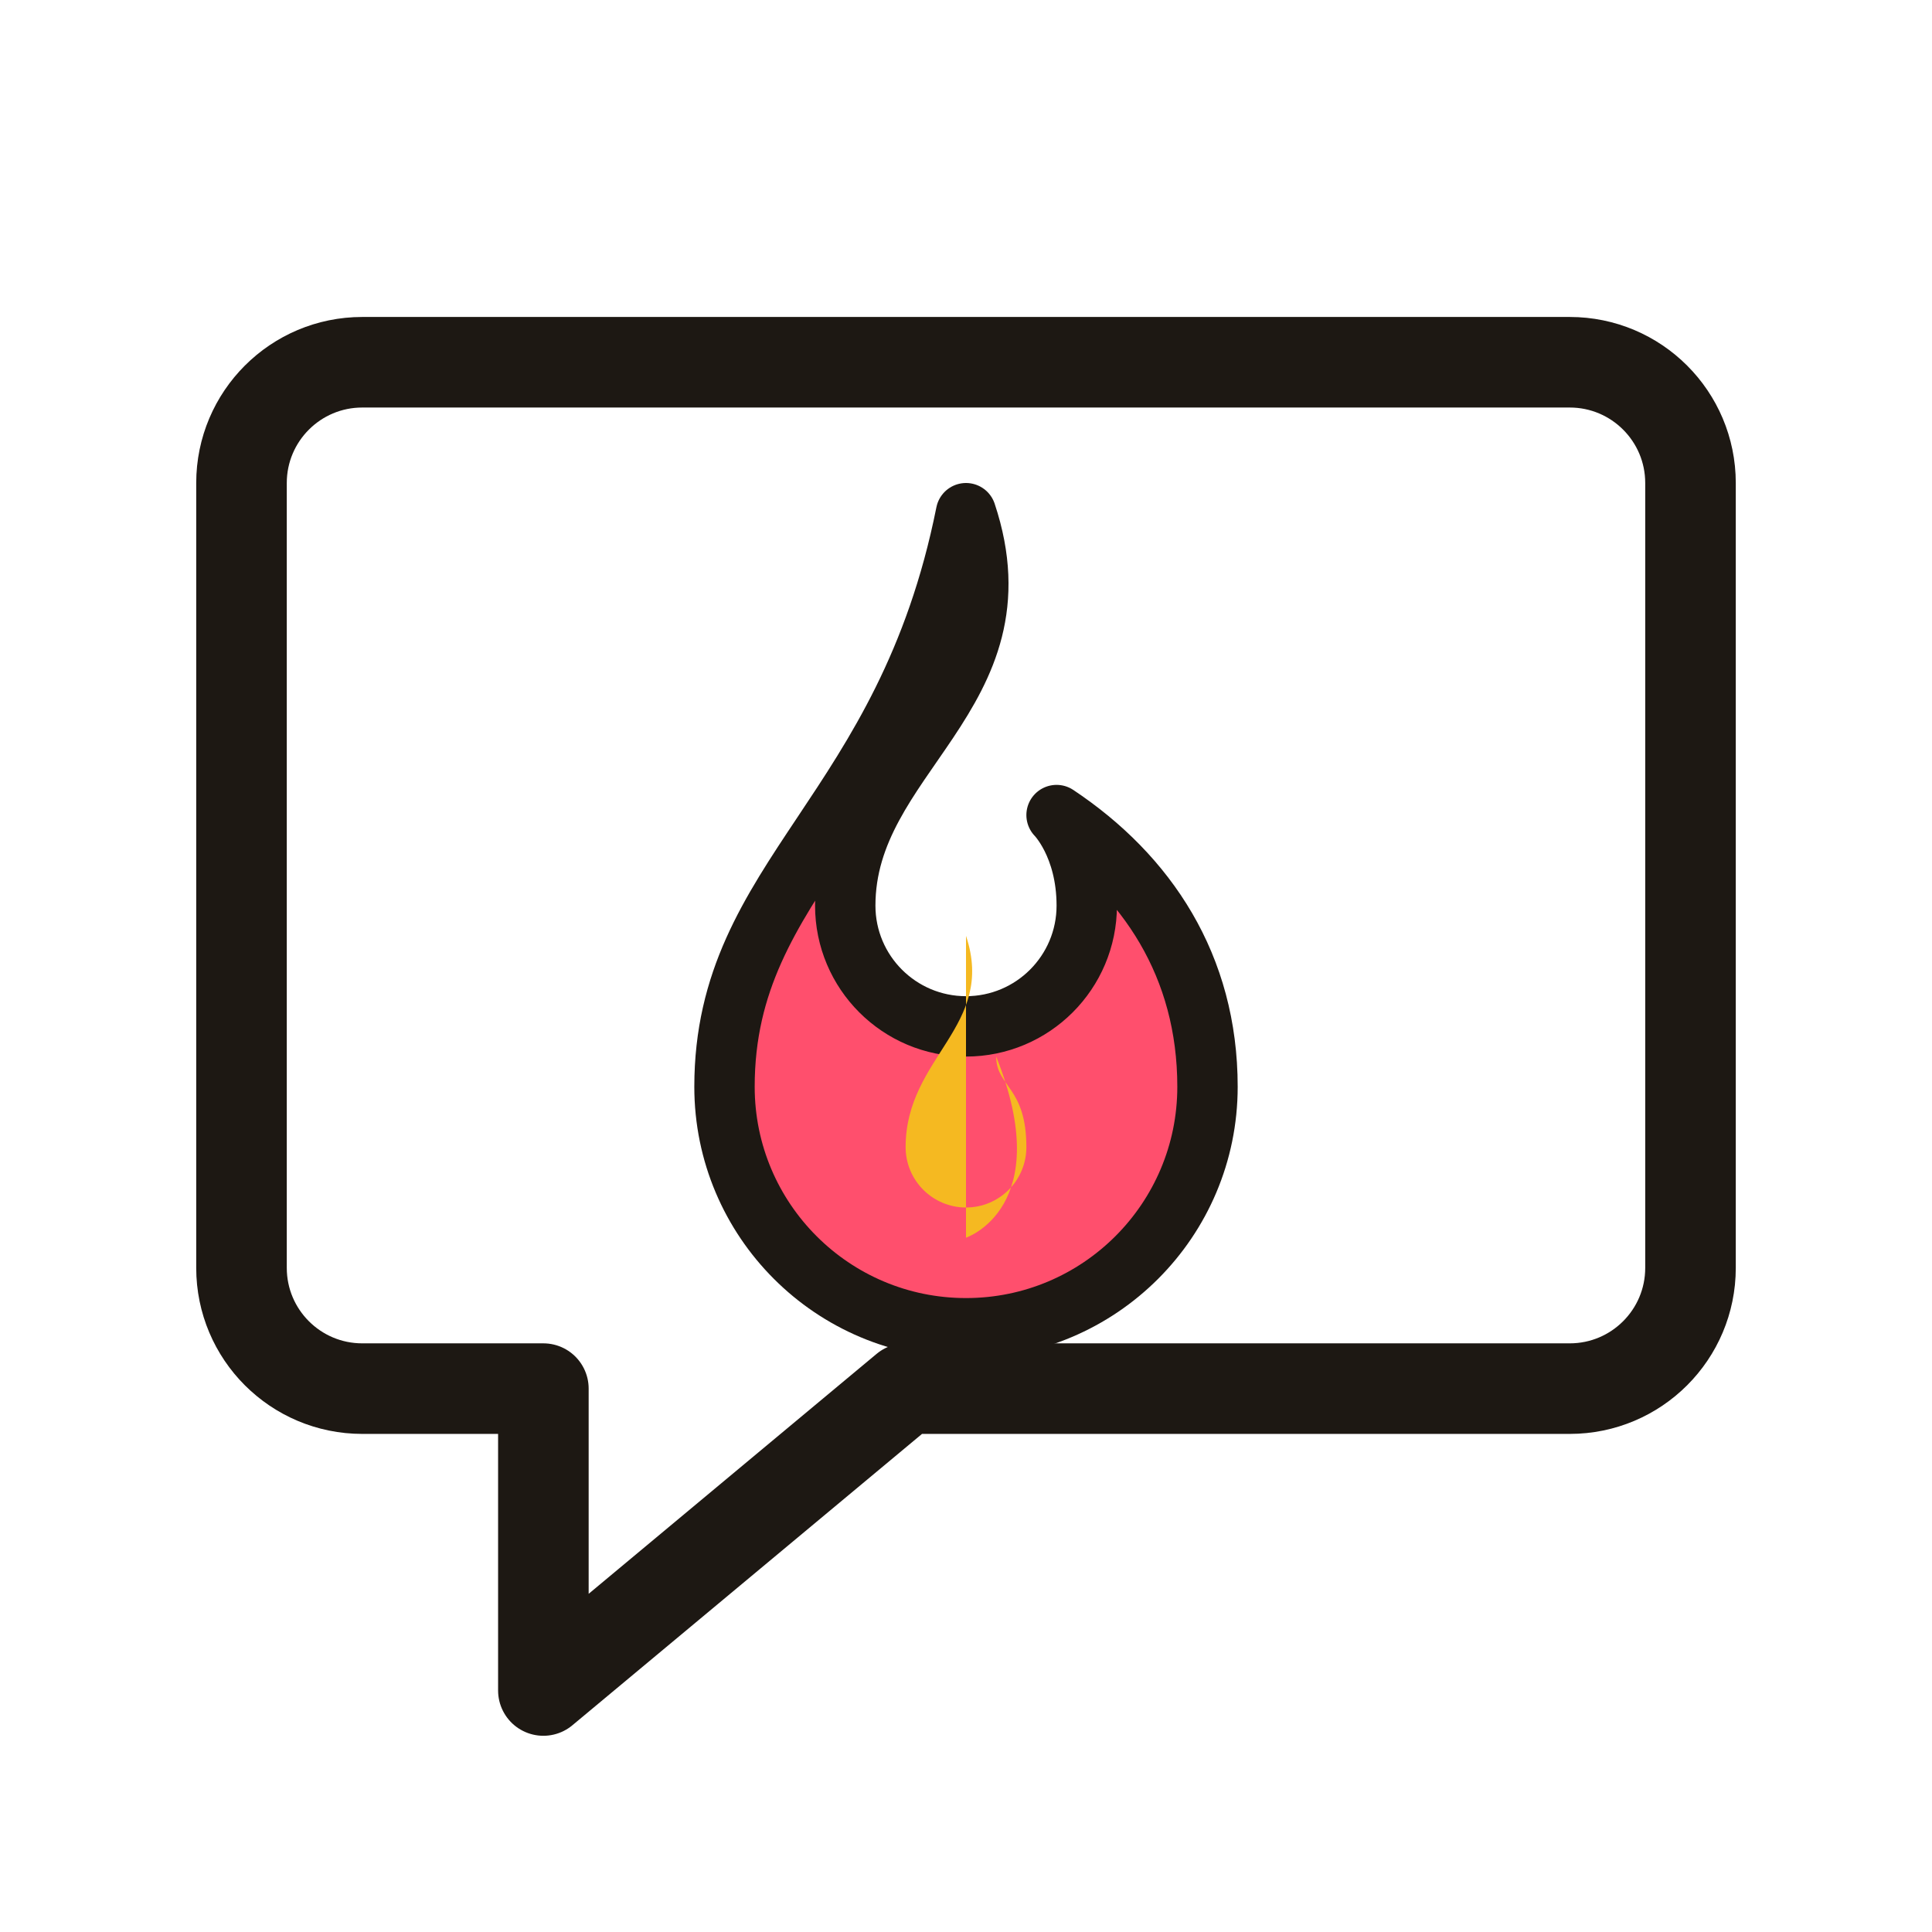
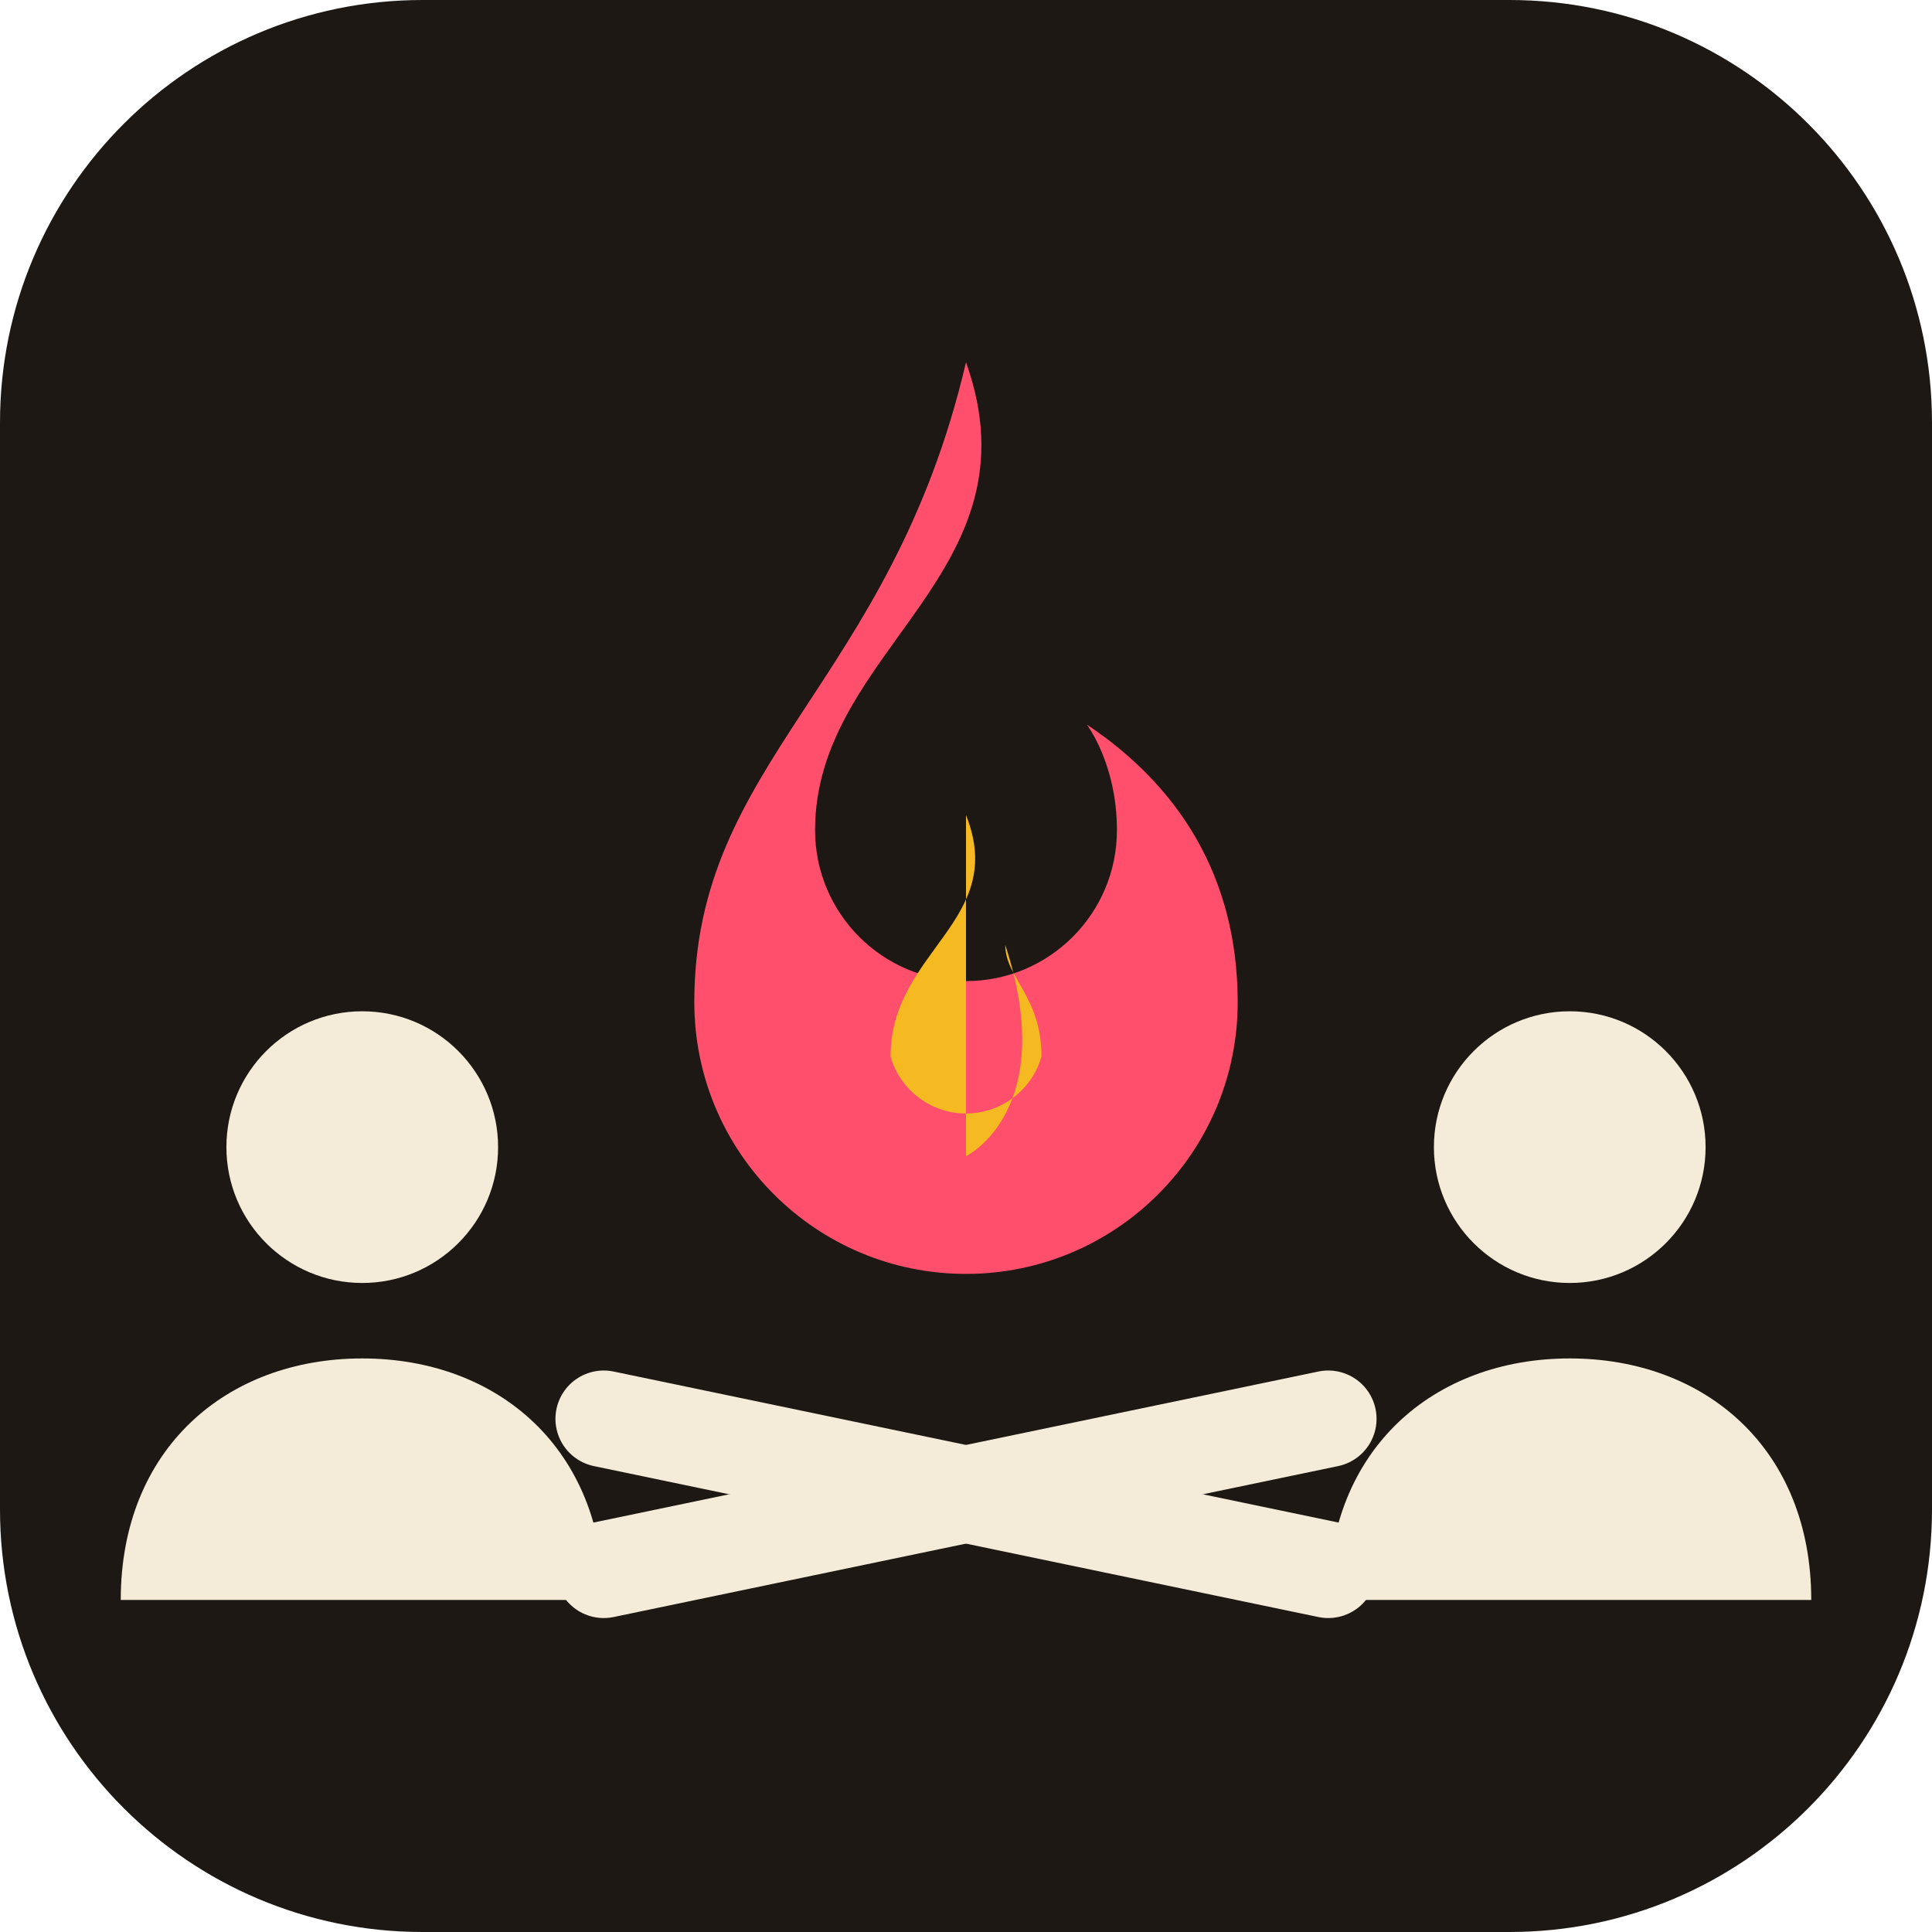
- <svg xmlns="http://www.w3.org/2000/svg" width="256" height="256" viewBox="0 0 64 64" fill="none" role="img" aria-label="Folklore">
-   <path d="M12 12h40a4 4 0 0 1 4 4v26a4 4 0 0 1-4 4H30l-12 10v-10h-6a4 4 0 0 1-4-4V16a4 4 0 0 1 4-4z" fill="none" stroke="#1d1813" stroke-width="3" stroke-linejoin="round" />
-   <path d="M32 17c2 6-4 8-4 13a4 4 0 0 0 8 0c0-2-1-3-1-3 3 2 5 5 5 9a8 8 0 1 1-16 0c0-7 6-9 8-19z" fill="#ff4f6d" stroke="#1d1813" stroke-width="2" stroke-linejoin="round" />
-   <path d="M32 31c1 3-2 4-2 7a2 2 0 0 0 4 0c0-2-1-2-1-3 2 5-1 6-1 6" fill="#f5b921" />
+ <svg xmlns="http://www.w3.org/2000/svg" viewBox="0 0 64 64" role="img" aria-label="Folklore — gathered hearth">
+   <rect width="64" height="64" rx="14" fill="#1d1813" />
+   <path d="M32 12c2.5 7-5 9.5-5 15.5a5 5 0 0 0 10 0c0-2.2-1-3.5-1-3.5 3 2 5 5 5 9.2a9 9 0 1 1-18 0c0-8 6.5-10.5 9-21.2z" fill="#ff4f6d" />
+   <path d="M32 27c1.4 3.5-2.5 4.5-2.5 8a2.6 2.6 0 0 0 5 0c0-2-1.2-2.6-1.2-3.7 1.8 5.5-1.3 7-1.3 7" fill="#f5b921" />
+   <g stroke="#f4ecd8" stroke-width="3.2" stroke-linecap="round">
+     <path d="M20 52 L44 47" />
+     <path d="M20 47 L44 52" />
+   </g>
+   <g fill="#f4ecd8">
+     <circle cx="12" cy="38" r="4.5" />
+     <path d="M4 53c0-5 3.5-8 8-8s8 3 8 8z" />
+   </g>
+   <g fill="#f4ecd8">
+     <circle cx="52" cy="38" r="4.5" />
+     <path d="M44 53c0-5 3.5-8 8-8s8 3 8 8z" />
+   </g>
</svg>
